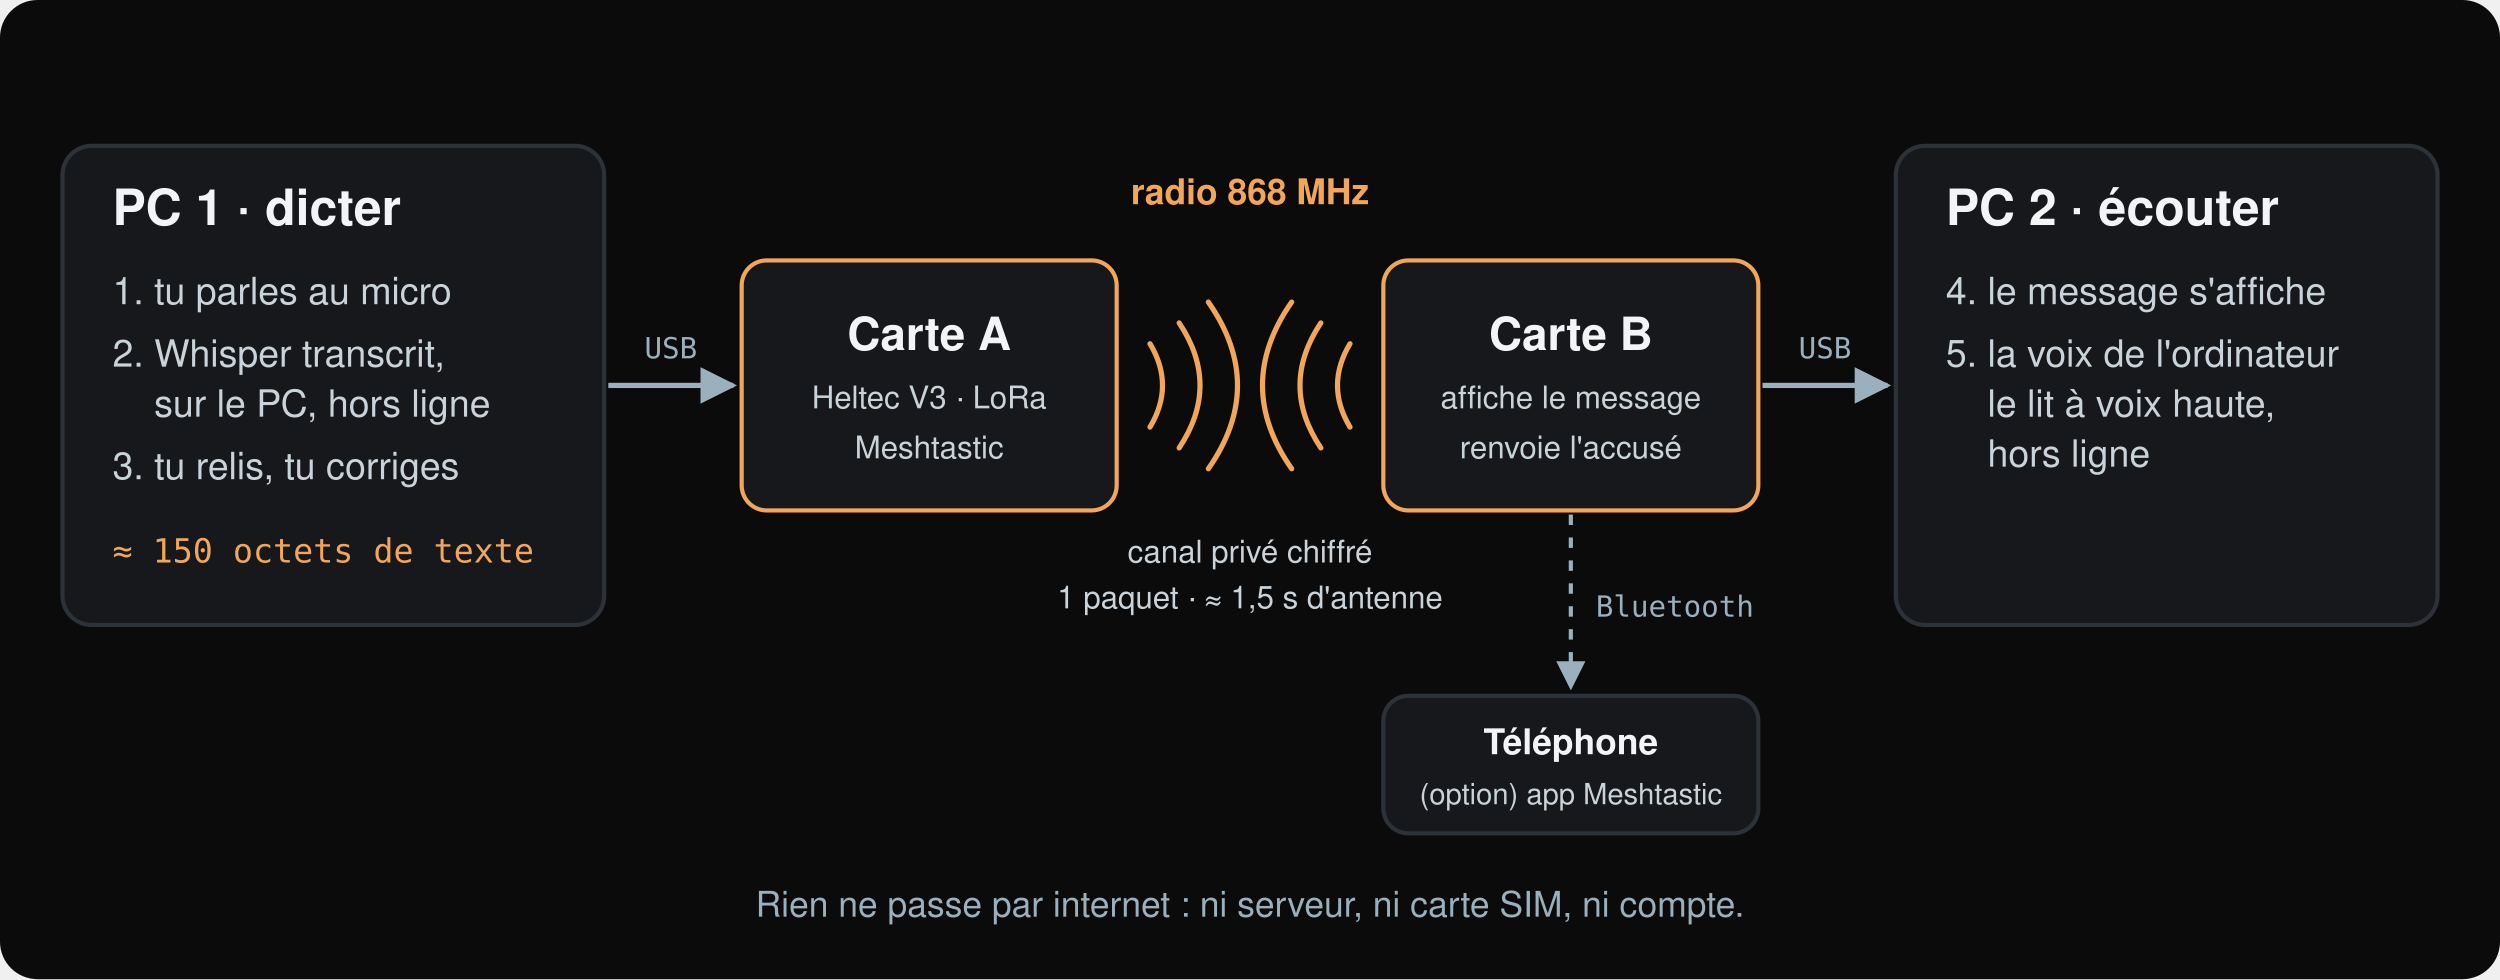
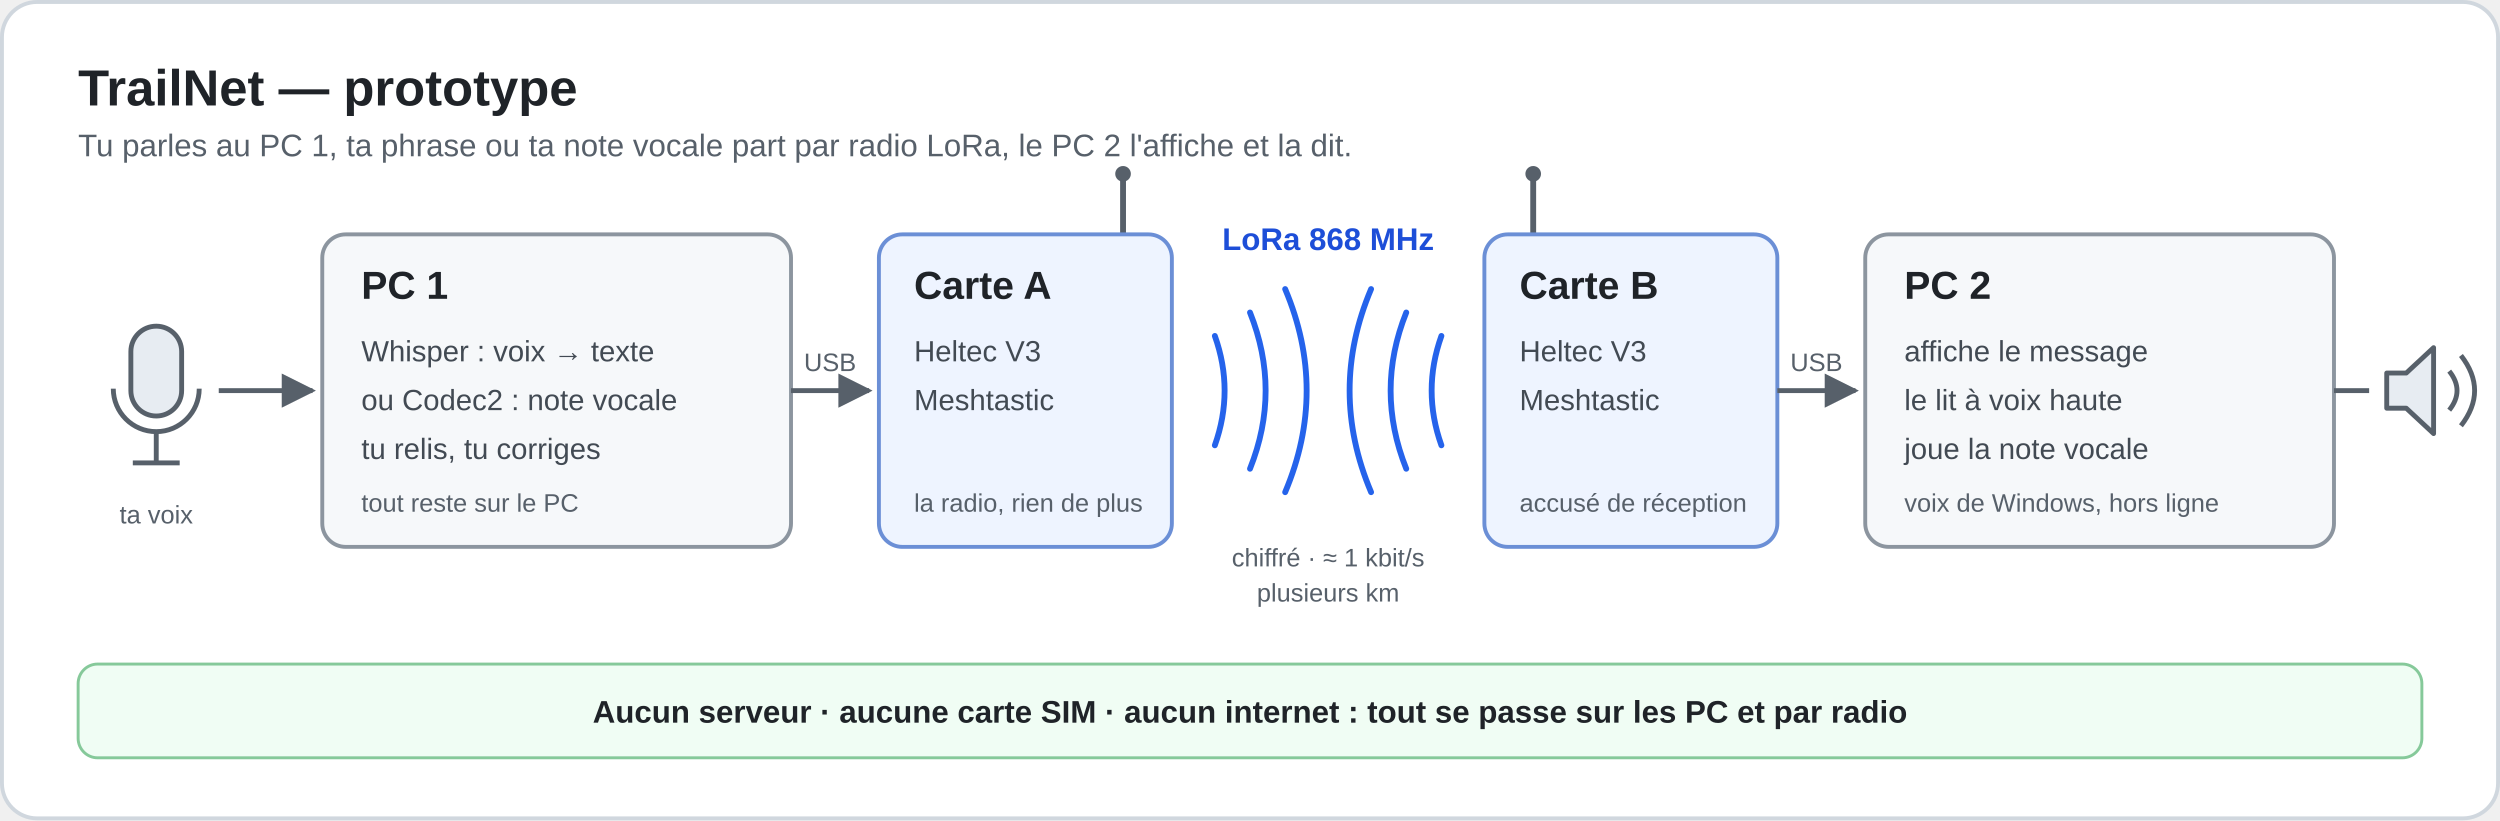
- <svg xmlns="http://www.w3.org/2000/svg" viewBox="0 0 1200 470" width="1200" height="470" font-family="Segoe UI, Helvetica, Arial, sans-serif" role="img" aria-labelledby="t d">
+ <svg xmlns="http://www.w3.org/2000/svg" viewBox="0 0 1280 420" width="1280" height="420" role="img" aria-labelledby="titre desc">
  <defs>
-     <marker id="fl" viewBox="0 0 10 10" refX="9" refY="5" markerWidth="7" markerHeight="7" orient="auto-start-reverse">
-       <path d="M0,0 L10,5 L0,10 z" fill="#9AB0BD" />
+     <marker id="fleche" viewBox="0 0 10 10" refX="9" refY="5" markerWidth="7" markerHeight="7" orient="auto-start-reverse">
+       <path d="M0 0 L10 5 L0 10 z" fill="#57606a" />
    </marker>
  </defs>
-   <rect width="1200" height="470" rx="18" fill="#0B0B0C" />
-   <rect x="30" y="70" width="260" height="230" rx="14" fill="#16181B" stroke="#2C3238" stroke-width="2" />
-   <text x="54" y="108" font-size="24" font-weight="700" fill="#F2F4F5">PC 1 · dicter</text>
-   <text x="54" y="146" font-size="18" fill="#C9D3D9">1. tu parles au micro</text>
-   <text x="54" y="176" font-size="18" fill="#C9D3D9">2. Whisper transcrit,</text>
-   <text x="74" y="200" font-size="18" fill="#C9D3D9">sur le PC, hors ligne</text>
-   <text x="54" y="230" font-size="18" fill="#C9D3D9">3. tu relis, tu corriges</text>
-   <text x="54" y="270" font-size="16" fill="#F2A65A" font-family="Consolas, Menlo, monospace">≈ 150 octets de texte</text>
-   <line x1="292" y1="185" x2="352" y2="185" stroke="#9AB0BD" stroke-width="2.5" marker-end="url(#fl)" />
-   <text x="322" y="172" font-size="14" fill="#9AB0BD" text-anchor="middle" font-family="Consolas, Menlo, monospace">USB</text>
-   <rect x="356" y="125" width="180" height="120" rx="12" fill="#16181B" stroke="#F2A65A" stroke-width="2" />
-   <text x="446" y="168" font-size="22" font-weight="700" fill="#F2F4F5" text-anchor="middle">Carte A</text>
-   <text x="446" y="196" font-size="15" fill="#C9D3D9" text-anchor="middle">Heltec V3 · LoRa</text>
-   <text x="446" y="220" font-size="15" fill="#C9D3D9" text-anchor="middle">Meshtastic</text>
-   <g fill="none" stroke="#F2A65A" stroke-width="2.5" stroke-linecap="round">
-     <path d="M552,165 q12,20 0,40" />
-     <path d="M566,155 q20,30 0,60" />
-     <path d="M580,145 q28,40 0,80" />
-     <path d="M648,165 q-12,20 0,40" />
-     <path d="M634,155 q-20,30 0,60" />
-     <path d="M620,145 q-28,40 0,80" />
+   <style>
+     text { font-family: "Segoe UI", system-ui, -apple-system, "Helvetica Neue", Arial, sans-serif; fill: #1f2328; }
+     .titre { font-size: 26px; font-weight: 700; }
+     .sous { font-size: 16px; fill: #57606a; }
+     .boite { font-size: 20px; font-weight: 700; }
+     .ligne { font-size: 15px; fill: #424a53; }
+     .petit { font-size: 13px; fill: #57606a; }
+     .radio { font-size: 16px; font-weight: 700; fill: #1d4ed8; }
+     .bas { font-size: 16px; fill: #1f2328; font-weight: 600; }
+   </style>
+   <rect x="1" y="1" width="1278" height="418" rx="18" fill="#ffffff" stroke="#d0d7de" stroke-width="2" />
+   <text class="titre" x="40" y="54">TrailNet — prototype</text>
+   <text class="sous" x="40" y="80">Tu parles au PC 1, ta phrase ou ta note vocale part par radio LoRa, le PC 2 l'affiche et la dit.</text>
+   <g transform="translate(80 205)">
+     <rect x="-13" y="-38" width="26" height="46" rx="13" fill="#e7ecf2" stroke="#57606a" stroke-width="2.5" />
+     <path d="M-22 -6 a22 22 0 0 0 44 0" fill="none" stroke="#57606a" stroke-width="2.5" />
+     <line x1="0" y1="16" x2="0" y2="32" stroke="#57606a" stroke-width="2.5" />
+     <line x1="-12" y1="32" x2="12" y2="32" stroke="#57606a" stroke-width="2.5" />
  </g>
-   <text x="600" y="98" font-size="17" font-weight="700" fill="#F2A65A" text-anchor="middle">radio 868 MHz</text>
-   <text x="600" y="270" font-size="15" fill="#C9D3D9" text-anchor="middle">canal privé chiffré</text>
-   <text x="600" y="292" font-size="15" fill="#C9D3D9" text-anchor="middle">1 paquet · ≈ 1,5 s d'antenne</text>
-   <rect x="664" y="125" width="180" height="120" rx="12" fill="#16181B" stroke="#F2A65A" stroke-width="2" />
-   <text x="754" y="168" font-size="22" font-weight="700" fill="#F2F4F5" text-anchor="middle">Carte B</text>
-   <text x="754" y="196" font-size="15" fill="#C9D3D9" text-anchor="middle">affiche le message</text>
-   <text x="754" y="220" font-size="15" fill="#C9D3D9" text-anchor="middle">renvoie l'accusé</text>
-   <line x1="846" y1="185" x2="906" y2="185" stroke="#9AB0BD" stroke-width="2.5" marker-end="url(#fl)" />
-   <text x="876" y="172" font-size="14" fill="#9AB0BD" text-anchor="middle" font-family="Consolas, Menlo, monospace">USB</text>
-   <rect x="910" y="70" width="260" height="230" rx="14" fill="#16181B" stroke="#2C3238" stroke-width="2" />
-   <text x="934" y="108" font-size="24" font-weight="700" fill="#F2F4F5">PC 2 · écouter</text>
-   <text x="934" y="146" font-size="18" fill="#C9D3D9">4. le message s'affiche</text>
-   <text x="934" y="176" font-size="18" fill="#C9D3D9">5. la voix de l'ordinateur</text>
-   <text x="954" y="200" font-size="18" fill="#C9D3D9">le lit à voix haute,</text>
-   <text x="954" y="224" font-size="18" fill="#C9D3D9">hors ligne</text>
-   <line x1="754" y1="247" x2="754" y2="330" stroke="#9AB0BD" stroke-width="2" stroke-dasharray="5 6" marker-end="url(#fl)" />
-   <text x="766" y="296" font-size="14" fill="#9AB0BD" font-family="Consolas, Menlo, monospace">Bluetooth</text>
-   <rect x="664" y="334" width="180" height="66" rx="12" fill="#16181B" stroke="#2C3238" stroke-width="2" />
-   <text x="754" y="362" font-size="17" font-weight="700" fill="#F2F4F5" text-anchor="middle">Téléphone</text>
-   <text x="754" y="386" font-size="14" fill="#C9D3D9" text-anchor="middle">(option) app Meshtastic</text>
-   <text x="600" y="440" font-size="17" fill="#9AB0BD" text-anchor="middle">Rien ne passe par internet : ni serveur, ni carte SIM, ni compte.</text>
+   <text class="petit" x="80" y="268" text-anchor="middle">ta voix</text>
+   <line x1="112" y1="200" x2="160" y2="200" stroke="#57606a" stroke-width="2.5" marker-end="url(#fleche)" />
+   <rect x="165" y="120" width="240" height="160" rx="12" fill="#f6f8fa" stroke="#8c959f" stroke-width="2" />
+   <text class="boite" x="185" y="153">PC 1</text>
+   <text class="ligne" x="185" y="185">Whisper : voix → texte</text>
+   <text class="ligne" x="185" y="210">ou Codec2 : note vocale</text>
+   <text class="ligne" x="185" y="235">tu relis, tu corriges</text>
+   <text class="petit" x="185" y="262">tout reste sur le PC</text>
+   <line x1="405" y1="200" x2="445" y2="200" stroke="#57606a" stroke-width="2.5" marker-end="url(#fleche)" />
+   <text class="petit" x="425" y="190" text-anchor="middle">USB</text>
+   <line x1="575" y1="120" x2="575" y2="92" stroke="#57606a" stroke-width="3" />
+   <circle cx="575" cy="89" r="4" fill="#57606a" />
+   <rect x="450" y="120" width="150" height="160" rx="12" fill="#eef4ff" stroke="#6b8fd6" stroke-width="2" />
+   <text class="boite" x="468" y="153">Carte A</text>
+   <text class="ligne" x="468" y="185">Heltec V3</text>
+   <text class="ligne" x="468" y="210">Meshtastic</text>
+   <text class="petit" x="468" y="262">la radio, rien de plus</text>
+   <g fill="none" stroke="#2563eb" stroke-width="3" stroke-linecap="round">
+     <path d="M622 172 q10 28 0 56" />
+     <path d="M640 160 q16 40 0 80" />
+     <path d="M658 148 q22 52 0 104" />
+     <path d="M738 172 q-10 28 0 56" />
+     <path d="M720 160 q-16 40 0 80" />
+     <path d="M702 148 q-22 52 0 104" />
+   </g>
+   <text class="radio" x="680" y="128" text-anchor="middle">LoRa 868 MHz</text>
+   <text class="petit" x="680" y="290" text-anchor="middle">chiffré · ≈ 1 kbit/s</text>
+   <text class="petit" x="680" y="308" text-anchor="middle">plusieurs km</text>
+   <line x1="785" y1="120" x2="785" y2="92" stroke="#57606a" stroke-width="3" />
+   <circle cx="785" cy="89" r="4" fill="#57606a" />
+   <rect x="760" y="120" width="150" height="160" rx="12" fill="#eef4ff" stroke="#6b8fd6" stroke-width="2" />
+   <text class="boite" x="778" y="153">Carte B</text>
+   <text class="ligne" x="778" y="185">Heltec V3</text>
+   <text class="ligne" x="778" y="210">Meshtastic</text>
+   <text class="petit" x="778" y="262">accusé de réception</text>
+   <line x1="910" y1="200" x2="950" y2="200" stroke="#57606a" stroke-width="2.5" marker-end="url(#fleche)" />
+   <text class="petit" x="930" y="190" text-anchor="middle">USB</text>
+   <rect x="955" y="120" width="240" height="160" rx="12" fill="#f6f8fa" stroke="#8c959f" stroke-width="2" />
+   <text class="boite" x="975" y="153">PC 2</text>
+   <text class="ligne" x="975" y="185">affiche le message</text>
+   <text class="ligne" x="975" y="210">le lit à voix haute</text>
+   <text class="ligne" x="975" y="235">joue la note vocale</text>
+   <text class="petit" x="975" y="262">voix de Windows, hors ligne</text>
+   <line x1="1195" y1="200" x2="1213" y2="200" stroke="#57606a" stroke-width="2.5" />
+   <g transform="translate(1222 200)" fill="none" stroke="#57606a" stroke-width="2.5" stroke-linejoin="round">
+     <path d="M0 -9 h10 l14 -13 v44 l-14 -13 h-10 z" fill="#e7ecf2" />
+     <path d="M32 -10 q8 10 0 20" />
+     <path d="M38 -18 q14 18 0 36" />
+   </g>
+   <rect x="40" y="340" width="1200" height="48" rx="10" fill="#f0fdf4" stroke="#86c99a" stroke-width="1.5" />
+   <text class="bas" x="640" y="370" text-anchor="middle">Aucun serveur · aucune carte SIM · aucun internet : tout se passe sur les PC et par radio</text>
</svg>
